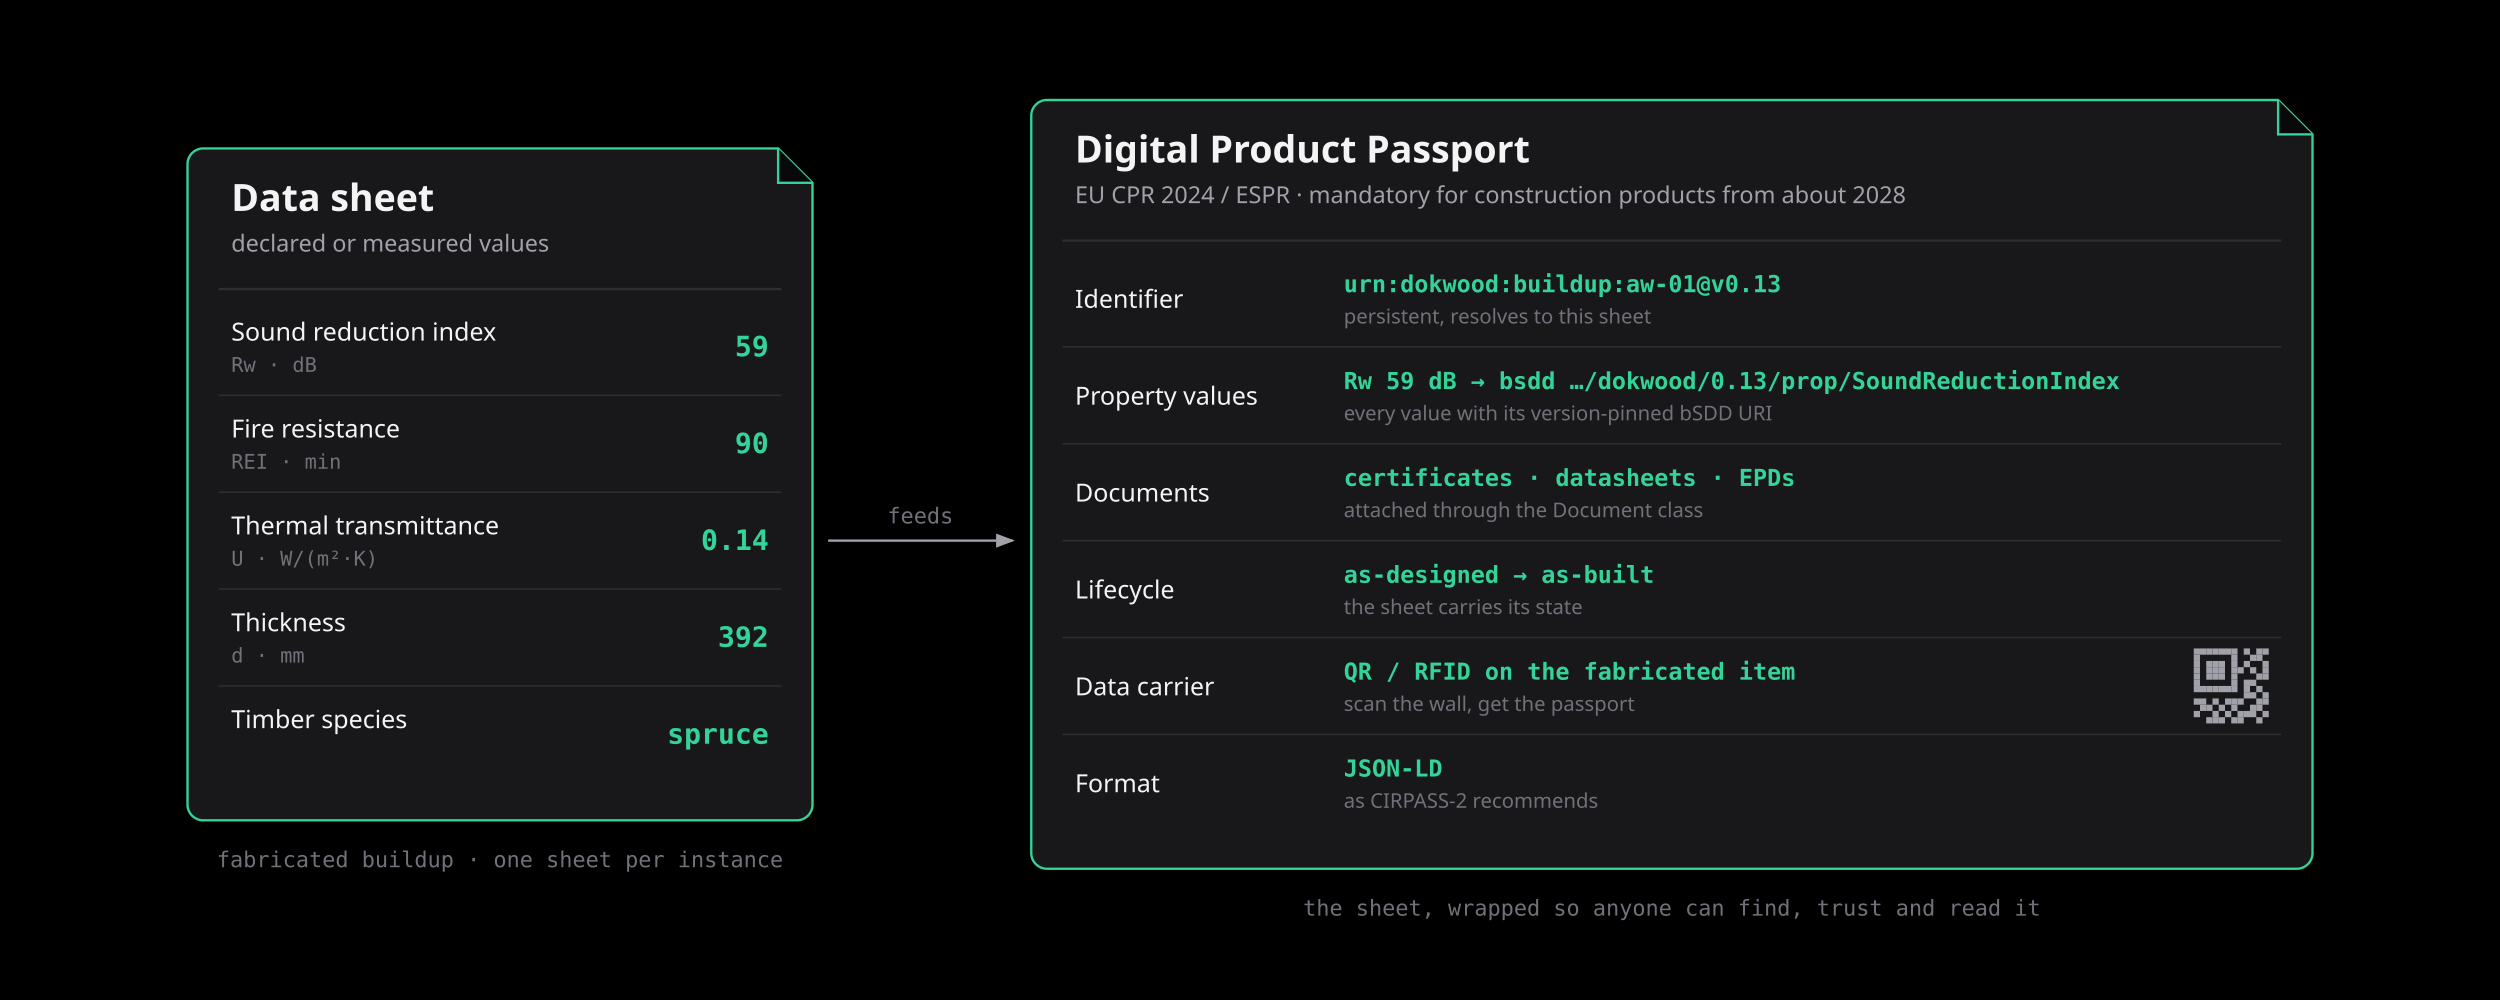
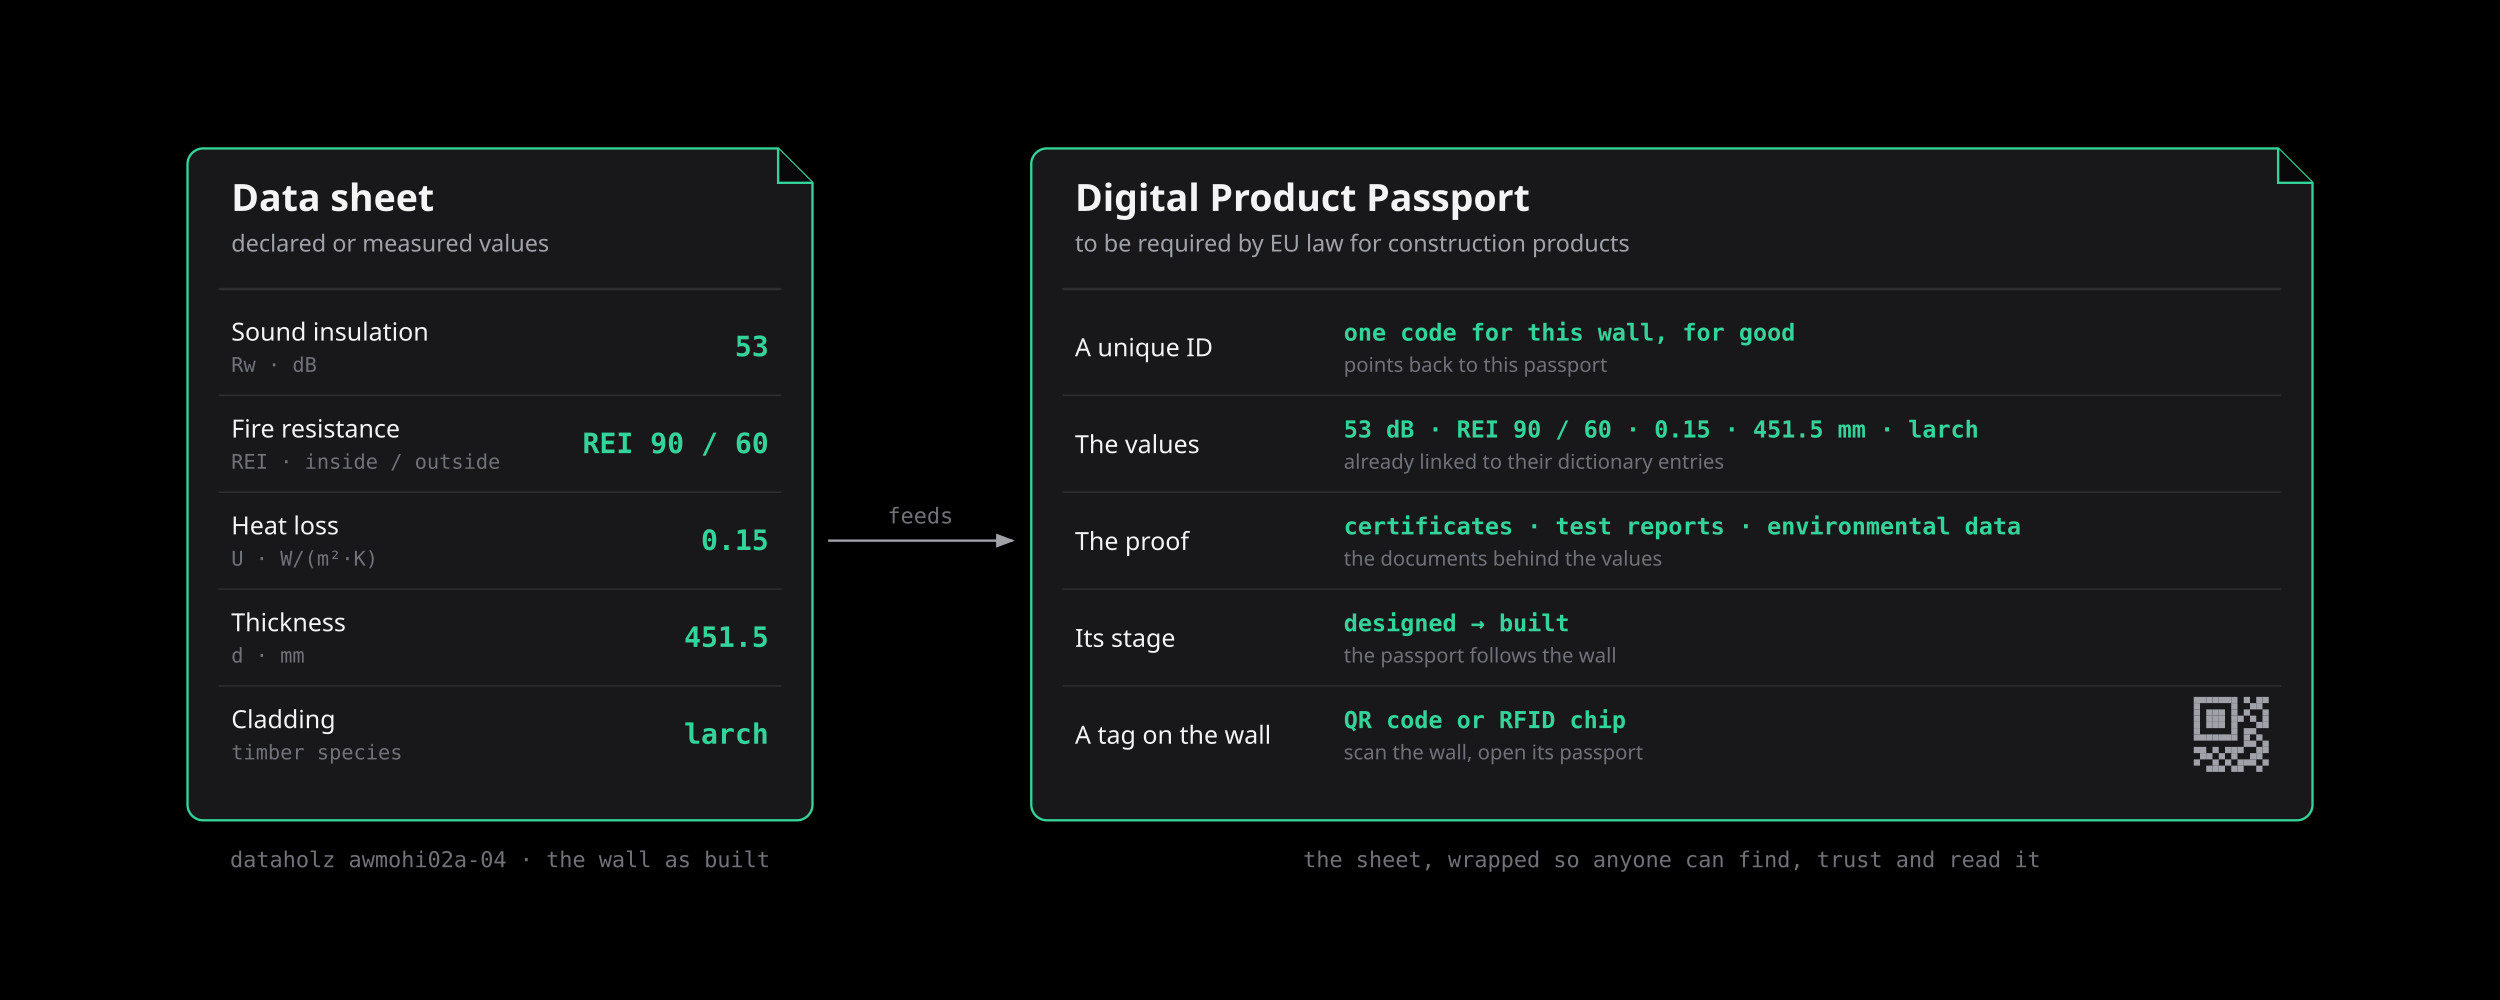
<svg xmlns="http://www.w3.org/2000/svg" viewBox="0 0 1600 640" role="img" aria-labelledby="bsdd-data-sheet-to-dpp-title">
  <defs>
    <marker id="bsdd-data-sheet-to-dpp-arrow" markerWidth="8" markerHeight="6" refX="7" refY="3" orient="auto">
      <polygon points="0 0, 8 3, 0 6" fill="#a1a1aa" />
    </marker>
  </defs>
  <rect width="100%" height="100%" fill="#000000" />
  <path d="M130 95 H498 L520 117 V515 a10 10 0 0 1 -10 10 H130 a10 10 0 0 1 -10 -10 V105 a10 10 0 0 1 10 -10 Z" fill="#18181b" stroke="#34d399" stroke-width="1.5" />
  <path d="M498 95 V117 H520" fill="#09090b" stroke="#34d399" stroke-width="1.5" />
  <text x="148" y="135" fill="#f4f4f5" font-size="24" font-weight="600" font-family="ui-sans-serif, system-ui, sans-serif">Data sheet</text>
  <text x="148" y="161" fill="#a1a1aa" font-size="15" font-family="ui-sans-serif, system-ui, sans-serif">declared or measured values</text>
  <line x1="140" y1="185" x2="500" y2="185" stroke="rgba(244,244,245,0.10)" stroke-width="1.5" />
-   <text x="148" y="218" fill="#f4f4f5" font-size="16" font-family="ui-sans-serif, system-ui, sans-serif">Sound reduction index</text>
+   <text x="148" y="218" fill="#f4f4f5" font-size="16" font-family="ui-sans-serif, system-ui, sans-serif">Sound insulation</text>
  <text x="148" y="238" fill="#71717a" font-size="13" font-family="ui-monospace, SFMono-Regular, Menlo, Consolas, monospace">Rw · dB</text>
-   <text x="492" y="228" text-anchor="end" fill="#34d399" font-size="18" font-weight="600" font-family="ui-monospace, SFMono-Regular, Menlo, Consolas, monospace">59</text>
+   <text x="492" y="228" text-anchor="end" fill="#34d399" font-size="18" font-weight="600" font-family="ui-monospace, SFMono-Regular, Menlo, Consolas, monospace">53</text>
  <line x1="140" y1="253" x2="500" y2="253" stroke="rgba(244,244,245,0.10)" stroke-width="1" />
  <text x="148" y="280" fill="#f4f4f5" font-size="16" font-family="ui-sans-serif, system-ui, sans-serif">Fire resistance</text>
-   <text x="148" y="300" fill="#71717a" font-size="13" font-family="ui-monospace, SFMono-Regular, Menlo, Consolas, monospace">REI · min</text>
-   <text x="492" y="290" text-anchor="end" fill="#34d399" font-size="18" font-weight="600" font-family="ui-monospace, SFMono-Regular, Menlo, Consolas, monospace">90</text>
+   <text x="148" y="300" fill="#71717a" font-size="13" font-family="ui-monospace, SFMono-Regular, Menlo, Consolas, monospace">REI · inside / outside</text>
+   <text x="492" y="290" text-anchor="end" fill="#34d399" font-size="18" font-weight="600" font-family="ui-monospace, SFMono-Regular, Menlo, Consolas, monospace">REI 90 / 60</text>
  <line x1="140" y1="315" x2="500" y2="315" stroke="rgba(244,244,245,0.10)" stroke-width="1" />
-   <text x="148" y="342" fill="#f4f4f5" font-size="16" font-family="ui-sans-serif, system-ui, sans-serif">Thermal transmittance</text>
+   <text x="148" y="342" fill="#f4f4f5" font-size="16" font-family="ui-sans-serif, system-ui, sans-serif">Heat loss</text>
  <text x="148" y="362" fill="#71717a" font-size="13" font-family="ui-monospace, SFMono-Regular, Menlo, Consolas, monospace">U · W/(m²·K)</text>
-   <text x="492" y="352" text-anchor="end" fill="#34d399" font-size="18" font-weight="600" font-family="ui-monospace, SFMono-Regular, Menlo, Consolas, monospace">0.14</text>
+   <text x="492" y="352" text-anchor="end" fill="#34d399" font-size="18" font-weight="600" font-family="ui-monospace, SFMono-Regular, Menlo, Consolas, monospace">0.15</text>
  <line x1="140" y1="377" x2="500" y2="377" stroke="rgba(244,244,245,0.10)" stroke-width="1" />
  <text x="148" y="404" fill="#f4f4f5" font-size="16" font-family="ui-sans-serif, system-ui, sans-serif">Thickness</text>
  <text x="148" y="424" fill="#71717a" font-size="13" font-family="ui-monospace, SFMono-Regular, Menlo, Consolas, monospace">d · mm</text>
-   <text x="492" y="414" text-anchor="end" fill="#34d399" font-size="18" font-weight="600" font-family="ui-monospace, SFMono-Regular, Menlo, Consolas, monospace">392</text>
+   <text x="492" y="414" text-anchor="end" fill="#34d399" font-size="18" font-weight="600" font-family="ui-monospace, SFMono-Regular, Menlo, Consolas, monospace">451.5</text>
  <line x1="140" y1="439" x2="500" y2="439" stroke="rgba(244,244,245,0.10)" stroke-width="1" />
-   <text x="148" y="466" fill="#f4f4f5" font-size="16" font-family="ui-sans-serif, system-ui, sans-serif">Timber species</text>
-   <text x="492" y="476" text-anchor="end" fill="#34d399" font-size="18" font-weight="600" font-family="ui-monospace, SFMono-Regular, Menlo, Consolas, monospace">spruce</text>
-   <text x="320" y="555" text-anchor="middle" fill="#71717a" font-size="14" font-family="ui-monospace, SFMono-Regular, Menlo, Consolas, monospace">fabricated buildup · one sheet per instance</text>
-   <path d="M670 64 H1458 L1480 86 V546 a10 10 0 0 1 -10 10 H670 a10 10 0 0 1 -10 -10 V74 a10 10 0 0 1 10 -10 Z" fill="#18181b" stroke="#34d399" stroke-width="1.5" />
-   <path d="M1458 64 V86 H1480" fill="#09090b" stroke="#34d399" stroke-width="1.5" />
-   <text x="688" y="104" fill="#f4f4f5" font-size="24" font-weight="600" font-family="ui-sans-serif, system-ui, sans-serif">Digital Product Passport</text>
-   <text x="688" y="130" fill="#a1a1aa" font-size="15" font-family="ui-sans-serif, system-ui, sans-serif">EU CPR 2024 / ESPR · mandatory for construction products from about 2028</text>
-   <line x1="680" y1="154" x2="1460" y2="154" stroke="rgba(244,244,245,0.10)" stroke-width="1.5" />
-   <text x="688" y="197" fill="#f4f4f5" font-size="16" font-family="ui-sans-serif, system-ui, sans-serif">Identifier</text>
-   <text x="860" y="187" fill="#34d399" font-size="15" font-weight="600" font-family="ui-monospace, SFMono-Regular, Menlo, Consolas, monospace">urn:dokwood:buildup:aw-01@v0.13</text>
-   <text x="860" y="207" fill="#71717a" font-size="13" font-family="ui-sans-serif, system-ui, sans-serif">persistent, resolves to this sheet</text>
-   <line x1="680" y1="222" x2="1460" y2="222" stroke="rgba(244,244,245,0.10)" stroke-width="1" />
-   <text x="688" y="259" fill="#f4f4f5" font-size="16" font-family="ui-sans-serif, system-ui, sans-serif">Property values</text>
-   <text x="860" y="249" fill="#34d399" font-size="15" font-weight="600" font-family="ui-monospace, SFMono-Regular, Menlo, Consolas, monospace">Rw 59 dB → bsdd …/dokwood/0.13/prop/SoundReductionIndex</text>
-   <text x="860" y="269" fill="#71717a" font-size="13" font-family="ui-sans-serif, system-ui, sans-serif">every value with its version-pinned bSDD URI</text>
-   <line x1="680" y1="284" x2="1460" y2="284" stroke="rgba(244,244,245,0.10)" stroke-width="1" />
-   <text x="688" y="321" fill="#f4f4f5" font-size="16" font-family="ui-sans-serif, system-ui, sans-serif">Documents</text>
-   <text x="860" y="311" fill="#34d399" font-size="15" font-weight="600" font-family="ui-monospace, SFMono-Regular, Menlo, Consolas, monospace">certificates · datasheets · EPDs</text>
-   <text x="860" y="331" fill="#71717a" font-size="13" font-family="ui-sans-serif, system-ui, sans-serif">attached through the Document class</text>
-   <line x1="680" y1="346" x2="1460" y2="346" stroke="rgba(244,244,245,0.10)" stroke-width="1" />
-   <text x="688" y="383" fill="#f4f4f5" font-size="16" font-family="ui-sans-serif, system-ui, sans-serif">Lifecycle</text>
-   <text x="860" y="373" fill="#34d399" font-size="15" font-weight="600" font-family="ui-monospace, SFMono-Regular, Menlo, Consolas, monospace">as-designed → as-built</text>
-   <text x="860" y="393" fill="#71717a" font-size="13" font-family="ui-sans-serif, system-ui, sans-serif">the sheet carries its state</text>
-   <line x1="680" y1="408" x2="1460" y2="408" stroke="rgba(244,244,245,0.10)" stroke-width="1" />
-   <text x="688" y="445" fill="#f4f4f5" font-size="16" font-family="ui-sans-serif, system-ui, sans-serif">Data carrier</text>
-   <text x="860" y="435" fill="#34d399" font-size="15" font-weight="600" font-family="ui-monospace, SFMono-Regular, Menlo, Consolas, monospace">QR / RFID on the fabricated item</text>
-   <text x="860" y="455" fill="#71717a" font-size="13" font-family="ui-sans-serif, system-ui, sans-serif">scan the wall, get the passport</text>
-   <line x1="680" y1="470" x2="1460" y2="470" stroke="rgba(244,244,245,0.10)" stroke-width="1" />
-   <text x="688" y="507" fill="#f4f4f5" font-size="16" font-family="ui-sans-serif, system-ui, sans-serif">Format</text>
-   <text x="860" y="497" fill="#34d399" font-size="15" font-weight="600" font-family="ui-monospace, SFMono-Regular, Menlo, Consolas, monospace">JSON-LD</text>
-   <text x="860" y="517" fill="#71717a" font-size="13" font-family="ui-sans-serif, system-ui, sans-serif">as CIRPASS-2 recommends</text>
-   <rect x="1404" y="415" width="4" height="4" fill="#a1a1aa" />
-   <rect x="1408" y="415" width="4" height="4" fill="#a1a1aa" />
-   <rect x="1412" y="415" width="4" height="4" fill="#a1a1aa" />
-   <rect x="1416" y="415" width="4" height="4" fill="#a1a1aa" />
-   <rect x="1420" y="415" width="4" height="4" fill="#a1a1aa" />
-   <rect x="1424" y="415" width="4" height="4" fill="#a1a1aa" />
-   <rect x="1428" y="415" width="4" height="4" fill="#a1a1aa" />
-   <rect x="1436" y="415" width="4" height="4" fill="#a1a1aa" />
-   <rect x="1444" y="415" width="4" height="4" fill="#a1a1aa" />
-   <rect x="1448" y="415" width="4" height="4" fill="#a1a1aa" />
-   <rect x="1404" y="419" width="4" height="4" fill="#a1a1aa" />
-   <rect x="1428" y="419" width="4" height="4" fill="#a1a1aa" />
-   <rect x="1440" y="419" width="4" height="4" fill="#a1a1aa" />
-   <rect x="1444" y="419" width="4" height="4" fill="#a1a1aa" />
-   <rect x="1404" y="423" width="4" height="4" fill="#a1a1aa" />
-   <rect x="1412" y="423" width="4" height="4" fill="#a1a1aa" />
-   <rect x="1416" y="423" width="4" height="4" fill="#a1a1aa" />
-   <rect x="1420" y="423" width="4" height="4" fill="#a1a1aa" />
-   <rect x="1428" y="423" width="4" height="4" fill="#a1a1aa" />
-   <rect x="1436" y="423" width="4" height="4" fill="#a1a1aa" />
-   <rect x="1448" y="423" width="4" height="4" fill="#a1a1aa" />
-   <rect x="1404" y="427" width="4" height="4" fill="#a1a1aa" />
-   <rect x="1412" y="427" width="4" height="4" fill="#a1a1aa" />
-   <rect x="1416" y="427" width="4" height="4" fill="#a1a1aa" />
-   <rect x="1420" y="427" width="4" height="4" fill="#a1a1aa" />
-   <rect x="1428" y="427" width="4" height="4" fill="#a1a1aa" />
-   <rect x="1432" y="427" width="4" height="4" fill="#a1a1aa" />
-   <rect x="1440" y="427" width="4" height="4" fill="#a1a1aa" />
-   <rect x="1448" y="427" width="4" height="4" fill="#a1a1aa" />
-   <rect x="1404" y="431" width="4" height="4" fill="#a1a1aa" />
-   <rect x="1412" y="431" width="4" height="4" fill="#a1a1aa" />
-   <rect x="1416" y="431" width="4" height="4" fill="#a1a1aa" />
-   <rect x="1420" y="431" width="4" height="4" fill="#a1a1aa" />
-   <rect x="1428" y="431" width="4" height="4" fill="#a1a1aa" />
-   <rect x="1444" y="431" width="4" height="4" fill="#a1a1aa" />
-   <rect x="1448" y="431" width="4" height="4" fill="#a1a1aa" />
-   <rect x="1404" y="435" width="4" height="4" fill="#a1a1aa" />
-   <rect x="1428" y="435" width="4" height="4" fill="#a1a1aa" />
-   <rect x="1436" y="435" width="4" height="4" fill="#a1a1aa" />
-   <rect x="1440" y="435" width="4" height="4" fill="#a1a1aa" />
-   <rect x="1404" y="439" width="4" height="4" fill="#a1a1aa" />
-   <rect x="1408" y="439" width="4" height="4" fill="#a1a1aa" />
-   <rect x="1412" y="439" width="4" height="4" fill="#a1a1aa" />
-   <rect x="1416" y="439" width="4" height="4" fill="#a1a1aa" />
-   <rect x="1420" y="439" width="4" height="4" fill="#a1a1aa" />
-   <rect x="1424" y="439" width="4" height="4" fill="#a1a1aa" />
-   <rect x="1428" y="439" width="4" height="4" fill="#a1a1aa" />
-   <rect x="1436" y="439" width="4" height="4" fill="#a1a1aa" />
-   <rect x="1444" y="439" width="4" height="4" fill="#a1a1aa" />
-   <rect x="1436" y="443" width="4" height="4" fill="#a1a1aa" />
-   <rect x="1440" y="443" width="4" height="4" fill="#a1a1aa" />
-   <rect x="1448" y="443" width="4" height="4" fill="#a1a1aa" />
-   <rect x="1404" y="447" width="4" height="4" fill="#a1a1aa" />
-   <rect x="1408" y="447" width="4" height="4" fill="#a1a1aa" />
-   <rect x="1416" y="447" width="4" height="4" fill="#a1a1aa" />
-   <rect x="1424" y="447" width="4" height="4" fill="#a1a1aa" />
-   <rect x="1428" y="447" width="4" height="4" fill="#a1a1aa" />
-   <rect x="1432" y="447" width="4" height="4" fill="#a1a1aa" />
-   <rect x="1444" y="447" width="4" height="4" fill="#a1a1aa" />
-   <rect x="1448" y="447" width="4" height="4" fill="#a1a1aa" />
-   <rect x="1408" y="451" width="4" height="4" fill="#a1a1aa" />
-   <rect x="1412" y="451" width="4" height="4" fill="#a1a1aa" />
-   <rect x="1420" y="451" width="4" height="4" fill="#a1a1aa" />
-   <rect x="1428" y="451" width="4" height="4" fill="#a1a1aa" />
-   <rect x="1440" y="451" width="4" height="4" fill="#a1a1aa" />
-   <rect x="1444" y="451" width="4" height="4" fill="#a1a1aa" />
-   <rect x="1404" y="455" width="4" height="4" fill="#a1a1aa" />
-   <rect x="1416" y="455" width="4" height="4" fill="#a1a1aa" />
-   <rect x="1424" y="455" width="4" height="4" fill="#a1a1aa" />
-   <rect x="1432" y="455" width="4" height="4" fill="#a1a1aa" />
-   <rect x="1436" y="455" width="4" height="4" fill="#a1a1aa" />
-   <rect x="1440" y="455" width="4" height="4" fill="#a1a1aa" />
-   <rect x="1448" y="455" width="4" height="4" fill="#a1a1aa" />
-   <rect x="1412" y="459" width="4" height="4" fill="#a1a1aa" />
-   <rect x="1416" y="459" width="4" height="4" fill="#a1a1aa" />
-   <rect x="1420" y="459" width="4" height="4" fill="#a1a1aa" />
-   <rect x="1428" y="459" width="4" height="4" fill="#a1a1aa" />
-   <rect x="1432" y="459" width="4" height="4" fill="#a1a1aa" />
-   <rect x="1444" y="459" width="4" height="4" fill="#a1a1aa" />
-   <text x="1070" y="586" text-anchor="middle" fill="#71717a" font-size="14" font-family="ui-monospace, SFMono-Regular, Menlo, Consolas, monospace">the sheet, wrapped so anyone can find, trust and read it</text>
+   <text x="148" y="466" fill="#f4f4f5" font-size="16" font-family="ui-sans-serif, system-ui, sans-serif">Cladding</text>
+   <text x="148" y="486" fill="#71717a" font-size="13" font-family="ui-monospace, SFMono-Regular, Menlo, Consolas, monospace">timber species</text>
+   <text x="492" y="476" text-anchor="end" fill="#34d399" font-size="18" font-weight="600" font-family="ui-monospace, SFMono-Regular, Menlo, Consolas, monospace">larch</text>
+   <text x="320" y="555" text-anchor="middle" fill="#71717a" font-size="14" font-family="ui-monospace, SFMono-Regular, Menlo, Consolas, monospace">dataholz awmohi02a-04 · the wall as built</text>
+   <path d="M670 95 H1458 L1480 117 V515 a10 10 0 0 1 -10 10 H670 a10 10 0 0 1 -10 -10 V105 a10 10 0 0 1 10 -10 Z" fill="#18181b" stroke="#34d399" stroke-width="1.5" />
+   <path d="M1458 95 V117 H1480" fill="#09090b" stroke="#34d399" stroke-width="1.5" />
+   <text x="688" y="135" fill="#f4f4f5" font-size="24" font-weight="600" font-family="ui-sans-serif, system-ui, sans-serif">Digital Product Passport</text>
+   <text x="688" y="161" fill="#a1a1aa" font-size="15" font-family="ui-sans-serif, system-ui, sans-serif">to be required by EU law for construction products</text>
+   <line x1="680" y1="185" x2="1460" y2="185" stroke="rgba(244,244,245,0.10)" stroke-width="1.5" />
+   <text x="688" y="228" fill="#f4f4f5" font-size="16" font-family="ui-sans-serif, system-ui, sans-serif">A unique ID</text>
+   <text x="860" y="218" fill="#34d399" font-size="15" font-weight="600" font-family="ui-monospace, SFMono-Regular, Menlo, Consolas, monospace">one code for this wall, for good</text>
+   <text x="860" y="238" fill="#71717a" font-size="13" font-family="ui-sans-serif, system-ui, sans-serif">points back to this passport</text>
+   <line x1="680" y1="253" x2="1460" y2="253" stroke="rgba(244,244,245,0.10)" stroke-width="1" />
+   <text x="688" y="290" fill="#f4f4f5" font-size="16" font-family="ui-sans-serif, system-ui, sans-serif">The values</text>
+   <text x="860" y="280" fill="#34d399" font-size="15" font-weight="600" font-family="ui-monospace, SFMono-Regular, Menlo, Consolas, monospace">53 dB · REI 90 / 60 · 0.15 · 451.5 mm · larch</text>
+   <text x="860" y="300" fill="#71717a" font-size="13" font-family="ui-sans-serif, system-ui, sans-serif">already linked to their dictionary entries</text>
+   <line x1="680" y1="315" x2="1460" y2="315" stroke="rgba(244,244,245,0.10)" stroke-width="1" />
+   <text x="688" y="352" fill="#f4f4f5" font-size="16" font-family="ui-sans-serif, system-ui, sans-serif">The proof</text>
+   <text x="860" y="342" fill="#34d399" font-size="15" font-weight="600" font-family="ui-monospace, SFMono-Regular, Menlo, Consolas, monospace">certificates · test reports · environmental data</text>
+   <text x="860" y="362" fill="#71717a" font-size="13" font-family="ui-sans-serif, system-ui, sans-serif">the documents behind the values</text>
+   <line x1="680" y1="377" x2="1460" y2="377" stroke="rgba(244,244,245,0.10)" stroke-width="1" />
+   <text x="688" y="414" fill="#f4f4f5" font-size="16" font-family="ui-sans-serif, system-ui, sans-serif">Its stage</text>
+   <text x="860" y="404" fill="#34d399" font-size="15" font-weight="600" font-family="ui-monospace, SFMono-Regular, Menlo, Consolas, monospace">designed → built</text>
+   <text x="860" y="424" fill="#71717a" font-size="13" font-family="ui-sans-serif, system-ui, sans-serif">the passport follows the wall</text>
+   <line x1="680" y1="439" x2="1460" y2="439" stroke="rgba(244,244,245,0.10)" stroke-width="1" />
+   <text x="688" y="476" fill="#f4f4f5" font-size="16" font-family="ui-sans-serif, system-ui, sans-serif">A tag on the wall</text>
+   <text x="860" y="466" fill="#34d399" font-size="15" font-weight="600" font-family="ui-monospace, SFMono-Regular, Menlo, Consolas, monospace">QR code or RFID chip</text>
+   <text x="860" y="486" fill="#71717a" font-size="13" font-family="ui-sans-serif, system-ui, sans-serif">scan the wall, open its passport</text>
+   <rect x="1404" y="446" width="4" height="4" fill="#a1a1aa" />
+   <rect x="1408" y="446" width="4" height="4" fill="#a1a1aa" />
+   <rect x="1412" y="446" width="4" height="4" fill="#a1a1aa" />
+   <rect x="1416" y="446" width="4" height="4" fill="#a1a1aa" />
+   <rect x="1420" y="446" width="4" height="4" fill="#a1a1aa" />
+   <rect x="1424" y="446" width="4" height="4" fill="#a1a1aa" />
+   <rect x="1428" y="446" width="4" height="4" fill="#a1a1aa" />
+   <rect x="1436" y="446" width="4" height="4" fill="#a1a1aa" />
+   <rect x="1444" y="446" width="4" height="4" fill="#a1a1aa" />
+   <rect x="1448" y="446" width="4" height="4" fill="#a1a1aa" />
+   <rect x="1404" y="450" width="4" height="4" fill="#a1a1aa" />
+   <rect x="1428" y="450" width="4" height="4" fill="#a1a1aa" />
+   <rect x="1440" y="450" width="4" height="4" fill="#a1a1aa" />
+   <rect x="1444" y="450" width="4" height="4" fill="#a1a1aa" />
+   <rect x="1404" y="454" width="4" height="4" fill="#a1a1aa" />
+   <rect x="1412" y="454" width="4" height="4" fill="#a1a1aa" />
+   <rect x="1416" y="454" width="4" height="4" fill="#a1a1aa" />
+   <rect x="1420" y="454" width="4" height="4" fill="#a1a1aa" />
+   <rect x="1428" y="454" width="4" height="4" fill="#a1a1aa" />
+   <rect x="1436" y="454" width="4" height="4" fill="#a1a1aa" />
+   <rect x="1448" y="454" width="4" height="4" fill="#a1a1aa" />
+   <rect x="1404" y="458" width="4" height="4" fill="#a1a1aa" />
+   <rect x="1412" y="458" width="4" height="4" fill="#a1a1aa" />
+   <rect x="1416" y="458" width="4" height="4" fill="#a1a1aa" />
+   <rect x="1420" y="458" width="4" height="4" fill="#a1a1aa" />
+   <rect x="1428" y="458" width="4" height="4" fill="#a1a1aa" />
+   <rect x="1432" y="458" width="4" height="4" fill="#a1a1aa" />
+   <rect x="1440" y="458" width="4" height="4" fill="#a1a1aa" />
+   <rect x="1448" y="458" width="4" height="4" fill="#a1a1aa" />
+   <rect x="1404" y="462" width="4" height="4" fill="#a1a1aa" />
+   <rect x="1412" y="462" width="4" height="4" fill="#a1a1aa" />
+   <rect x="1416" y="462" width="4" height="4" fill="#a1a1aa" />
+   <rect x="1420" y="462" width="4" height="4" fill="#a1a1aa" />
+   <rect x="1428" y="462" width="4" height="4" fill="#a1a1aa" />
+   <rect x="1444" y="462" width="4" height="4" fill="#a1a1aa" />
+   <rect x="1448" y="462" width="4" height="4" fill="#a1a1aa" />
+   <rect x="1404" y="466" width="4" height="4" fill="#a1a1aa" />
+   <rect x="1428" y="466" width="4" height="4" fill="#a1a1aa" />
+   <rect x="1436" y="466" width="4" height="4" fill="#a1a1aa" />
+   <rect x="1440" y="466" width="4" height="4" fill="#a1a1aa" />
+   <rect x="1404" y="470" width="4" height="4" fill="#a1a1aa" />
+   <rect x="1408" y="470" width="4" height="4" fill="#a1a1aa" />
+   <rect x="1412" y="470" width="4" height="4" fill="#a1a1aa" />
+   <rect x="1416" y="470" width="4" height="4" fill="#a1a1aa" />
+   <rect x="1420" y="470" width="4" height="4" fill="#a1a1aa" />
+   <rect x="1424" y="470" width="4" height="4" fill="#a1a1aa" />
+   <rect x="1428" y="470" width="4" height="4" fill="#a1a1aa" />
+   <rect x="1436" y="470" width="4" height="4" fill="#a1a1aa" />
+   <rect x="1444" y="470" width="4" height="4" fill="#a1a1aa" />
+   <rect x="1436" y="474" width="4" height="4" fill="#a1a1aa" />
+   <rect x="1440" y="474" width="4" height="4" fill="#a1a1aa" />
+   <rect x="1448" y="474" width="4" height="4" fill="#a1a1aa" />
+   <rect x="1404" y="478" width="4" height="4" fill="#a1a1aa" />
+   <rect x="1408" y="478" width="4" height="4" fill="#a1a1aa" />
+   <rect x="1416" y="478" width="4" height="4" fill="#a1a1aa" />
+   <rect x="1424" y="478" width="4" height="4" fill="#a1a1aa" />
+   <rect x="1428" y="478" width="4" height="4" fill="#a1a1aa" />
+   <rect x="1432" y="478" width="4" height="4" fill="#a1a1aa" />
+   <rect x="1444" y="478" width="4" height="4" fill="#a1a1aa" />
+   <rect x="1448" y="478" width="4" height="4" fill="#a1a1aa" />
+   <rect x="1408" y="482" width="4" height="4" fill="#a1a1aa" />
+   <rect x="1412" y="482" width="4" height="4" fill="#a1a1aa" />
+   <rect x="1420" y="482" width="4" height="4" fill="#a1a1aa" />
+   <rect x="1428" y="482" width="4" height="4" fill="#a1a1aa" />
+   <rect x="1440" y="482" width="4" height="4" fill="#a1a1aa" />
+   <rect x="1444" y="482" width="4" height="4" fill="#a1a1aa" />
+   <rect x="1404" y="486" width="4" height="4" fill="#a1a1aa" />
+   <rect x="1416" y="486" width="4" height="4" fill="#a1a1aa" />
+   <rect x="1424" y="486" width="4" height="4" fill="#a1a1aa" />
+   <rect x="1432" y="486" width="4" height="4" fill="#a1a1aa" />
+   <rect x="1436" y="486" width="4" height="4" fill="#a1a1aa" />
+   <rect x="1440" y="486" width="4" height="4" fill="#a1a1aa" />
+   <rect x="1448" y="486" width="4" height="4" fill="#a1a1aa" />
+   <rect x="1412" y="490" width="4" height="4" fill="#a1a1aa" />
+   <rect x="1416" y="490" width="4" height="4" fill="#a1a1aa" />
+   <rect x="1420" y="490" width="4" height="4" fill="#a1a1aa" />
+   <rect x="1428" y="490" width="4" height="4" fill="#a1a1aa" />
+   <rect x="1432" y="490" width="4" height="4" fill="#a1a1aa" />
+   <rect x="1444" y="490" width="4" height="4" fill="#a1a1aa" />
+   <text x="1070" y="555" text-anchor="middle" fill="#71717a" font-size="14" font-family="ui-monospace, SFMono-Regular, Menlo, Consolas, monospace">the sheet, wrapped so anyone can find, trust and read it</text>
  <line x1="530" y1="346" x2="648" y2="346" stroke="#a1a1aa" stroke-width="1.5" marker-end="url(#bsdd-data-sheet-to-dpp-arrow)" />
  <rect x="559.75" y="319" width="58.5" height="22" rx="4" fill="#000000" />
  <text x="589" y="335" text-anchor="middle" fill="#71717a" font-size="14" font-family="ui-monospace, SFMono-Regular, Menlo, Consolas, monospace">feeds</text>
</svg>
